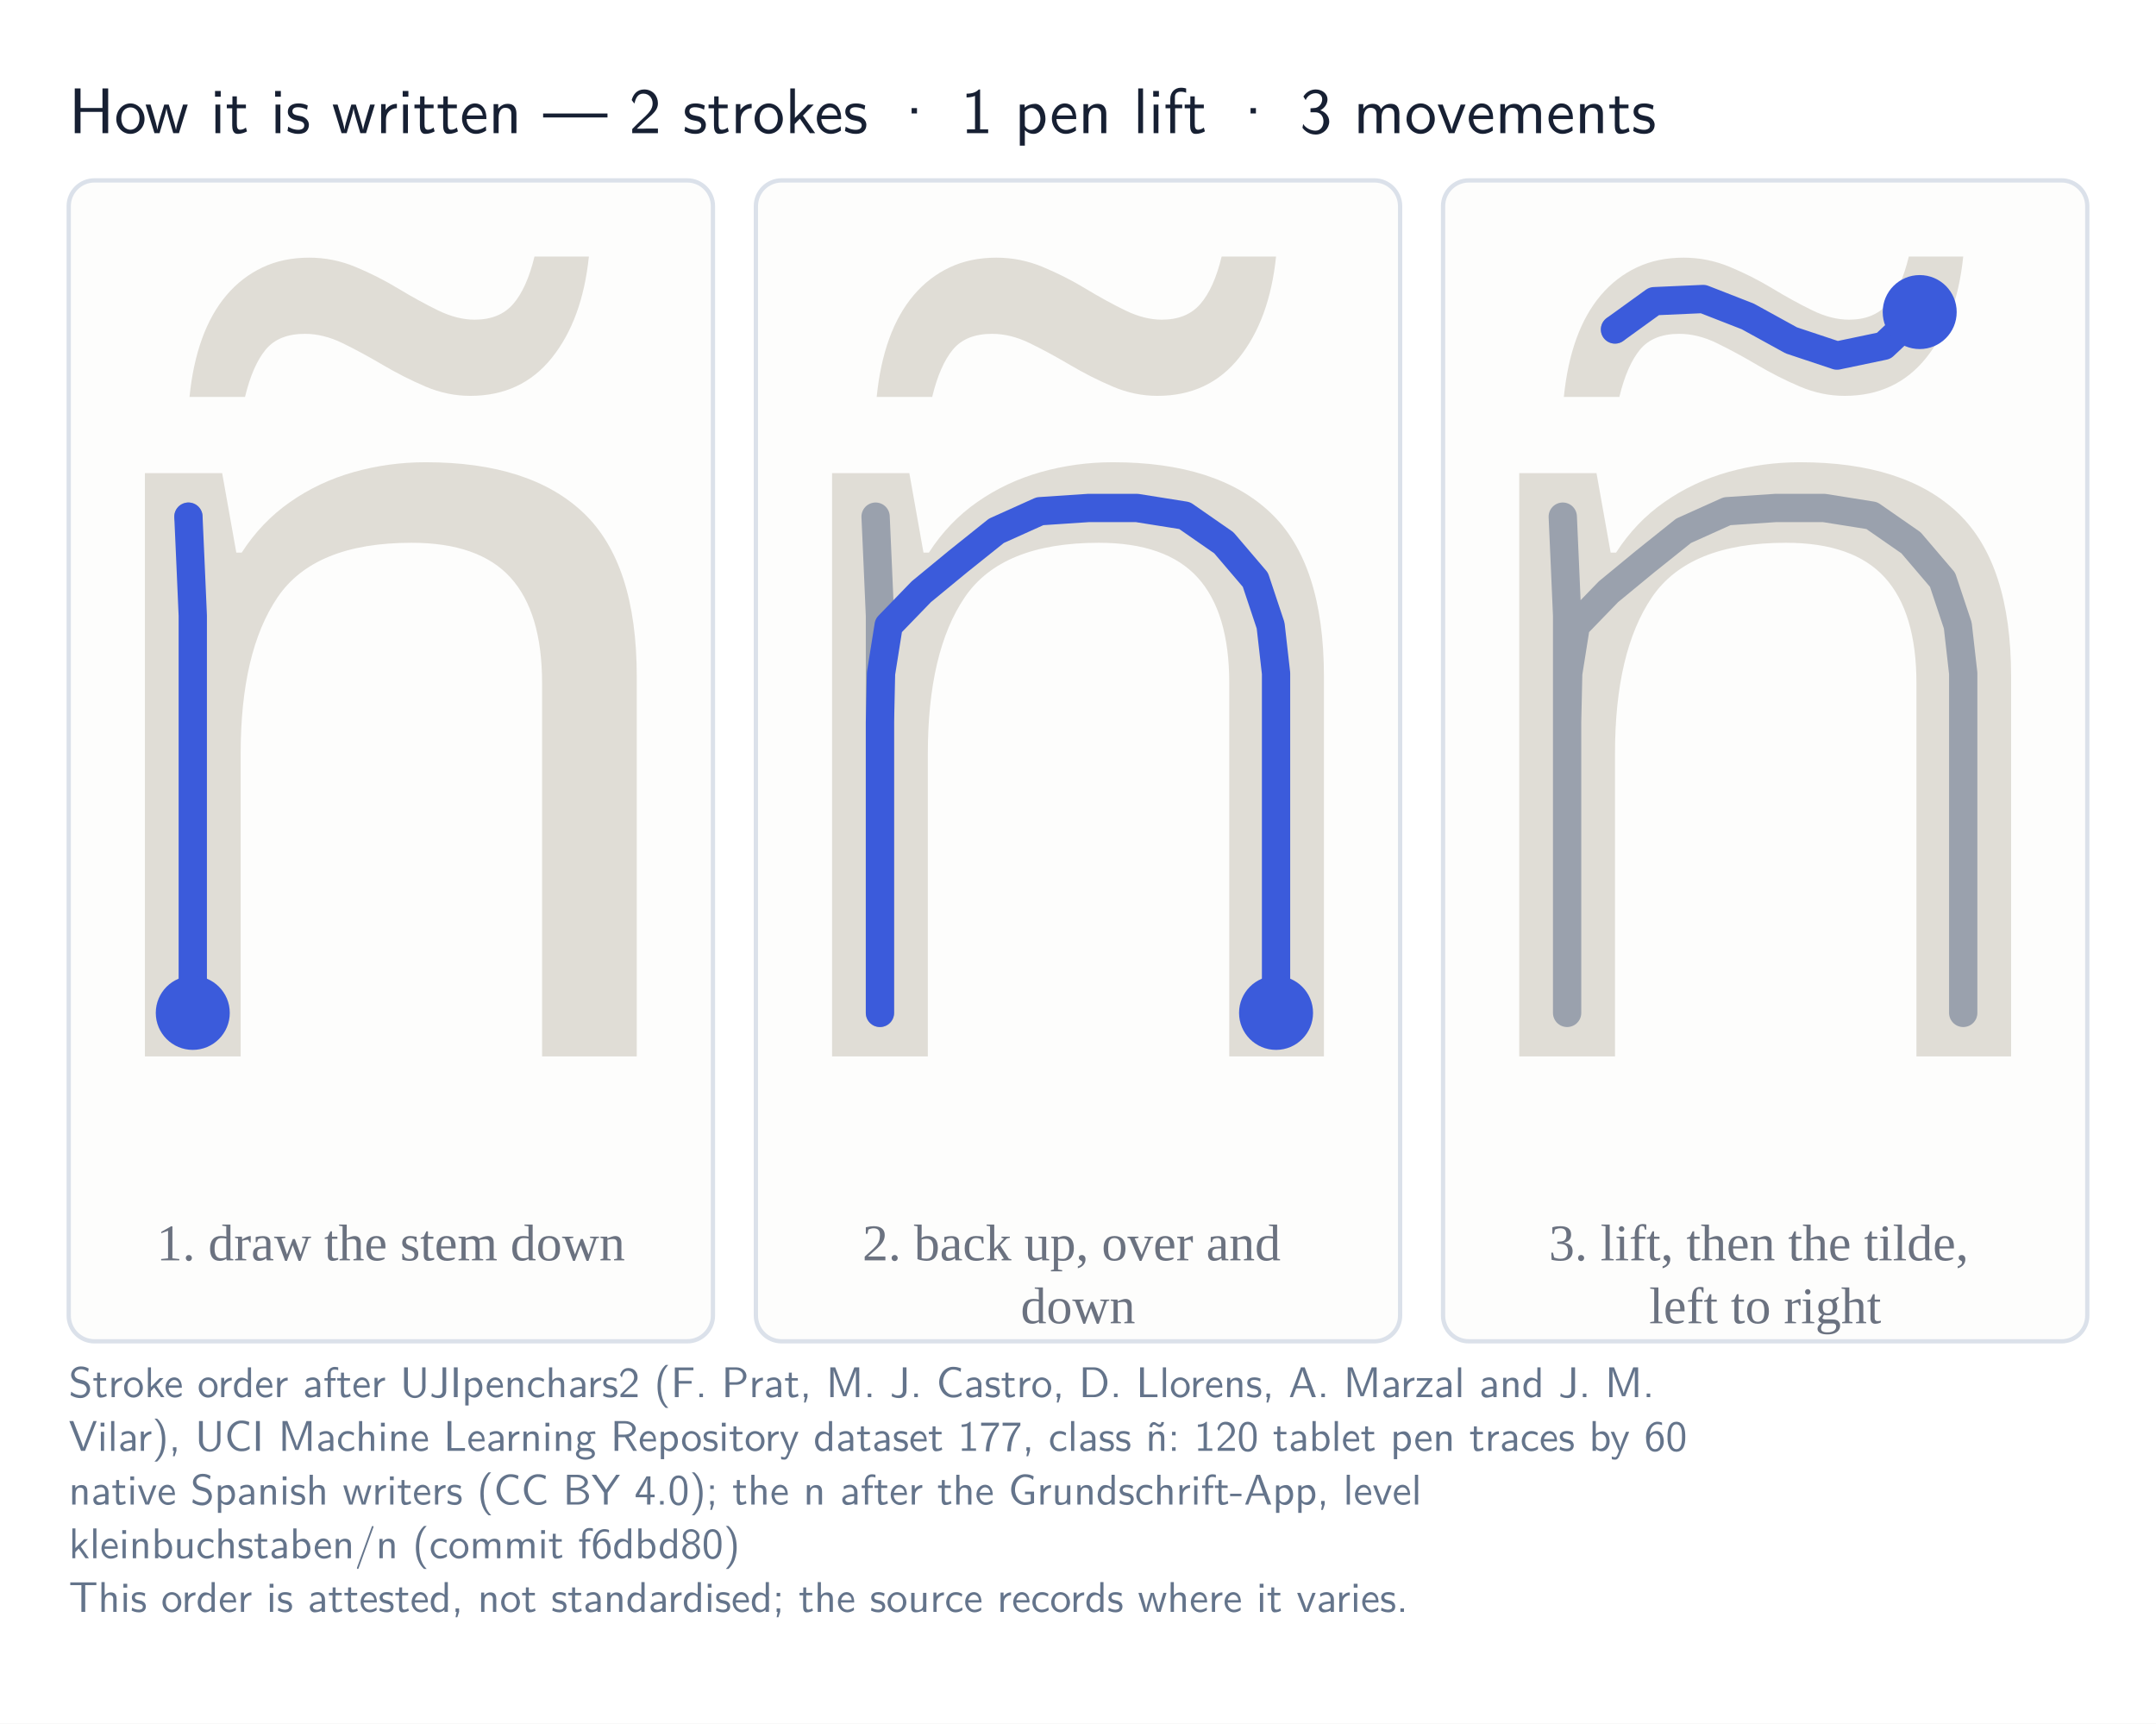
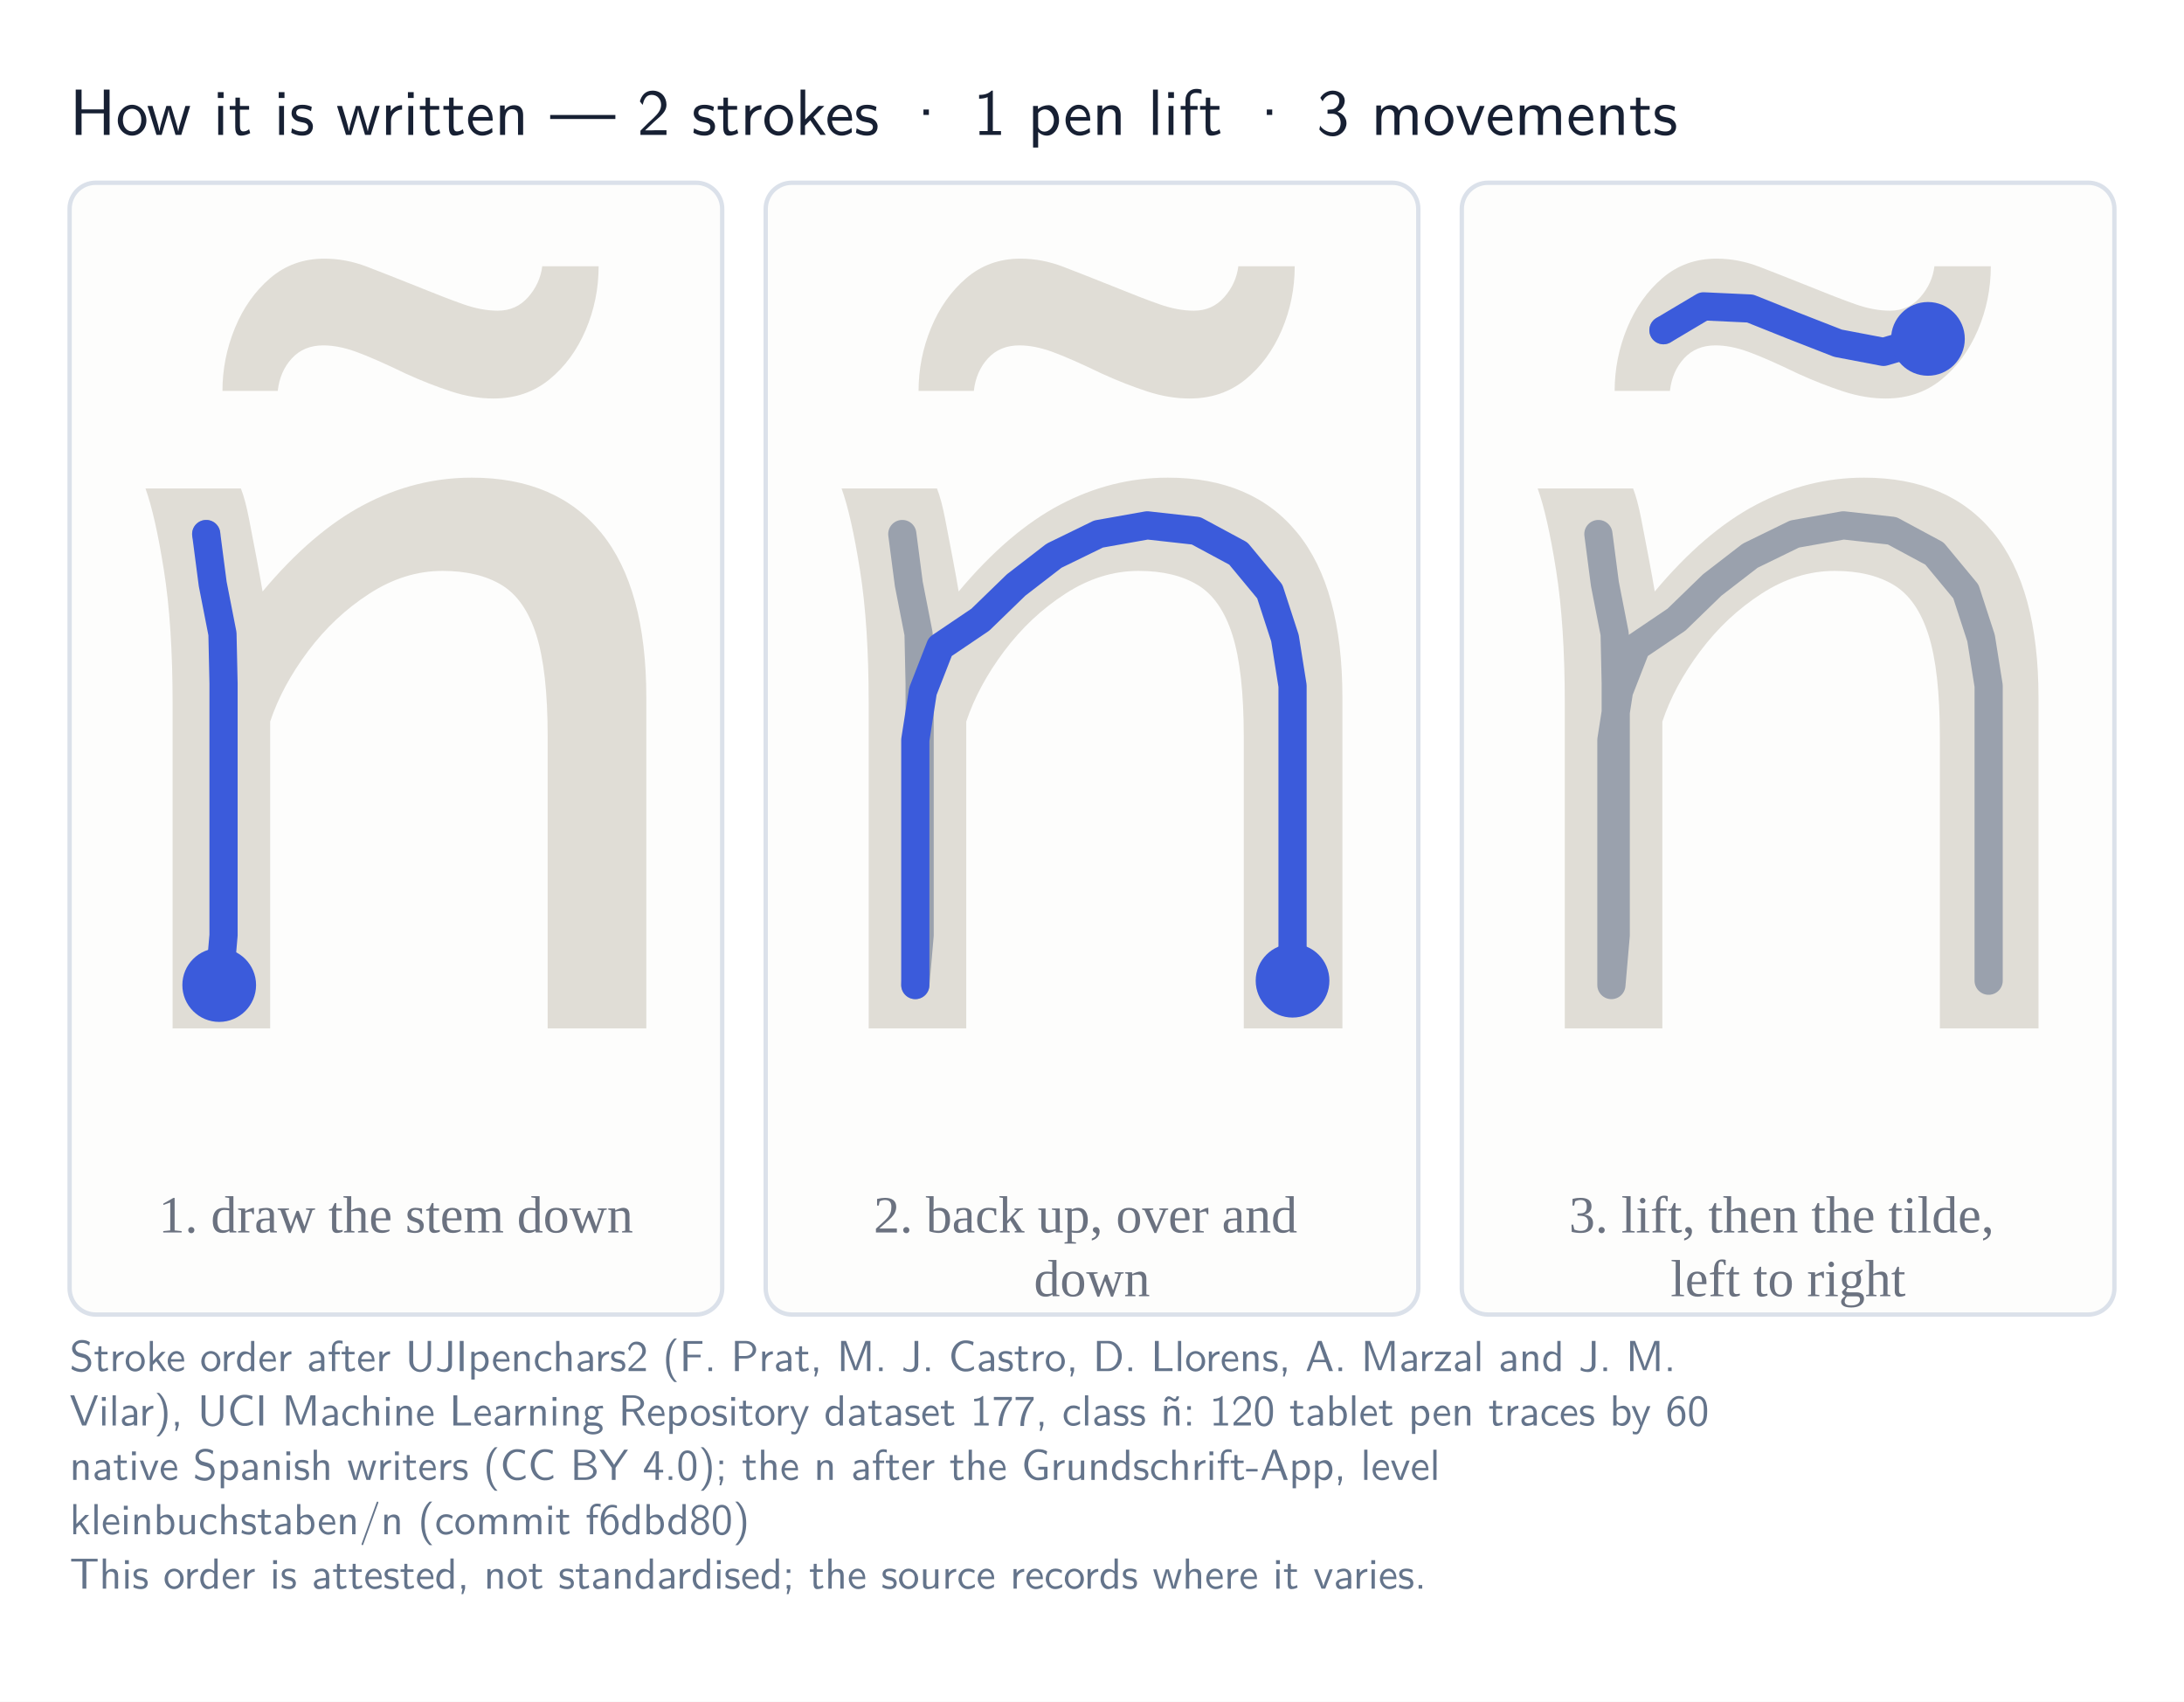
- <svg xmlns="http://www.w3.org/2000/svg" width="502" height="401.3" viewBox="0 0 502 401.3" role="img" aria-label="How to write ñ: 2 strokes · 1 pen lift · 3 movements">
-   <rect x="0" y="0" width="502" height="401.3" fill="#ffffff" />
+ <svg xmlns="http://www.w3.org/2000/svg" width="502" height="391.11" viewBox="0 0 502 391.11" role="img" aria-label="How to write ñ: 2 strokes · 1 pen lift · 3 movements">
+   <rect x="0" y="0" width="502" height="391.11" fill="#ffffff" />
  <text x="16" y="31" font-family="Latin Modern Sans, sans-serif" font-size="15" fill="#172033">How it is written — 2 strokes · 1 pen lift · 3 movements</text>
-   <rect x="16" y="42" width="150" height="270.3" rx="6" fill="#fdfdfc" stroke="#dbe1ea" stroke-width="1" />
-   <svg x="16" y="42" width="150" height="270.3" viewBox="15 -805 592 1066.8" preserveAspectRatio="xMidYMid meet" overflow="hidden">
+   <rect x="16" y="42" width="150" height="260.11" rx="6" fill="#fdfdfc" stroke="#dbe1ea" stroke-width="1" />
+   <svg x="16" y="42" width="150" height="260.11" viewBox="-19 -780 602 1043.9" preserveAspectRatio="xMidYMid meet" overflow="hidden">
    <g transform="scale(1,-1)">
-       <path class="ductus__glyph" d="M343 546Q439 546 488 499.5Q537 453 537 349L537 0L450 0L450 343Q450 408 421 440Q392 472 330 472Q241 472 207 422Q173 372 173 278L173 0L85 0L85 536L156 536L169 463L174 463Q192 491 218.5 509.5Q245 528 277 537Q309 546 343 546ZM126 606Q129 636 137.5 659.5Q146 683 160 699.5Q174 716 193 725Q212 734 236 734Q258 734 278.5 725.5Q299 717 318 705.5Q337 694 354.5 685.5Q372 677 388 677Q411 677 423.5 691.5Q436 706 443 735L493 735Q487 677 459 642Q431 607 384 607Q363 607 343 615.5Q323 624 303.5 635.5Q284 647 266.5 655.5Q249 664 232 664Q208 664 196 649.5Q184 635 177 606L126 606Z" fill="#e0ddd6" fill-rule="nonzero" />
-       <path class="ductus__done" d="M125 496 L125 496" fill="none" stroke="#9aa1ad" stroke-width="26" stroke-linecap="round" stroke-linejoin="round" />
-       <path class="ductus__pen" d="M125 496 L127 451 L129 405 L129 359 L129 314 L129 268 L129 222 L129 177 L129 131 L129 86 L129 40" fill="none" stroke="#3b5bdb" stroke-width="26" stroke-linecap="round" stroke-linejoin="round" />
-       <circle class="ductus__tip" cx="129" cy="40" r="34" fill="#3b5bdb" />
+       <path class="ductus__glyph" d="M513 0L422 0Q422 33 422 71.5Q422 110 422 148.5Q422 187 422 218.5Q422 250 422 269Q422 330 411.5 363Q401 396 379.5 409Q358 422 325 422Q290 422 257.5 401Q225 380 201 348Q177 316 166 283L166 0L76 0Q76 44 76 101Q76 158 76 212Q76 266 76 300Q76 372 68 422.5Q60 473 51 498L139 498Q143 488 146.5 470Q150 452 153.5 433.5Q157 415 159 403Q205 458 252.5 483Q300 508 352 508Q430 508 471.5 457Q513 406 513 305Q513 283 513 246.5Q513 210 513 166.5Q513 123 513 79.5Q513 36 513 0ZM173 588L122 588Q122 618 133.5 646Q145 674 166 692Q187 710 216 710Q236 710 255.5 702.5Q275 695 300 685Q327 674 344 668Q361 662 376 662Q393 662 404 674.5Q415 687 417 703L469 703Q469 672 457 644Q445 616 423.5 598.5Q402 581 372 581Q353 581 333 587.5Q313 594 291 604Q262 618 245.5 624Q229 630 215 630Q197 630 186 618Q175 606 173 588Z" fill="#e0ddd6" fill-rule="nonzero" />
+       <path class="ductus__done" d="M107 456 L107 456" fill="none" stroke="#9aa1ad" stroke-width="26" stroke-linecap="round" stroke-linejoin="round" />
+       <path class="ductus__pen" d="M107 456 L113 410 L122 364 L123 318 L123 272 L123 225 L123 179 L123 132 L123 86 L119 40 L119 40" fill="none" stroke="#3b5bdb" stroke-width="26" stroke-linecap="round" stroke-linejoin="round" />
+       <circle class="ductus__tip" cx="119" cy="40" r="34" fill="#3b5bdb" />
    </g>
-     <text class="ductus__caption" x="311" y="187.4" text-anchor="middle" font-size="47.4" fill="#6b7280">
-       <tspan x="311" y="187.4">1. draw the stem down</tspan>
+     <text class="ductus__caption" x="282" y="188.2" text-anchor="middle" font-size="48.2" fill="#6b7280">
+       <tspan x="282" y="188.2">1. draw the stem down</tspan>
    </text>
  </svg>
-   <rect x="176" y="42" width="150" height="270.3" rx="6" fill="#fdfdfc" stroke="#dbe1ea" stroke-width="1" />
-   <svg x="176" y="42" width="150" height="270.3" viewBox="15 -805 592 1066.8" preserveAspectRatio="xMidYMid meet" overflow="hidden">
+   <rect x="176" y="42" width="150" height="260.11" rx="6" fill="#fdfdfc" stroke="#dbe1ea" stroke-width="1" />
+   <svg x="176" y="42" width="150" height="260.11" viewBox="-19 -780 602 1043.9" preserveAspectRatio="xMidYMid meet" overflow="hidden">
    <g transform="scale(1,-1)">
-       <path class="ductus__glyph" d="M343 546Q439 546 488 499.5Q537 453 537 349L537 0L450 0L450 343Q450 408 421 440Q392 472 330 472Q241 472 207 422Q173 372 173 278L173 0L85 0L85 536L156 536L169 463L174 463Q192 491 218.5 509.5Q245 528 277 537Q309 546 343 546ZM126 606Q129 636 137.5 659.5Q146 683 160 699.5Q174 716 193 725Q212 734 236 734Q258 734 278.5 725.5Q299 717 318 705.5Q337 694 354.5 685.5Q372 677 388 677Q411 677 423.5 691.5Q436 706 443 735L493 735Q487 677 459 642Q431 607 384 607Q363 607 343 615.5Q323 624 303.5 635.5Q284 647 266.5 655.5Q249 664 232 664Q208 664 196 649.5Q184 635 177 606L126 606Z" fill="#e0ddd6" fill-rule="nonzero" />
-       <path class="ductus__done" d="M125 496 L127 451 L129 405 L129 359 L129 314 L129 268 L129 222 L129 177 L129 131 L129 86 L129 40" fill="none" stroke="#9aa1ad" stroke-width="26" stroke-linecap="round" stroke-linejoin="round" />
-       <path class="ductus__pen" d="M129 40 L129 40 L129 85 L129 129 L129 174 L129 218 L129 263 L129 307 L130 352 L137 396 L167 427 L201 455 L236 483 L276 501 L321 504 L365 504 L409 497 L445 472 L474 438 L488 396 L493 352 L493 307 L493 263 L493 218 L493 174 L493 129 L493 85 L493 40" fill="none" stroke="#3b5bdb" stroke-width="26" stroke-linecap="round" stroke-linejoin="round" />
-       <circle class="ductus__tip" cx="493" cy="40" r="34" fill="#3b5bdb" />
+       <path class="ductus__glyph" d="M513 0L422 0Q422 33 422 71.5Q422 110 422 148.5Q422 187 422 218.5Q422 250 422 269Q422 330 411.5 363Q401 396 379.5 409Q358 422 325 422Q290 422 257.5 401Q225 380 201 348Q177 316 166 283L166 0L76 0Q76 44 76 101Q76 158 76 212Q76 266 76 300Q76 372 68 422.5Q60 473 51 498L139 498Q143 488 146.5 470Q150 452 153.5 433.5Q157 415 159 403Q205 458 252.5 483Q300 508 352 508Q430 508 471.5 457Q513 406 513 305Q513 283 513 246.5Q513 210 513 166.5Q513 123 513 79.5Q513 36 513 0ZM173 588L122 588Q122 618 133.5 646Q145 674 166 692Q187 710 216 710Q236 710 255.5 702.5Q275 695 300 685Q327 674 344 668Q361 662 376 662Q393 662 404 674.5Q415 687 417 703L469 703Q469 672 457 644Q445 616 423.5 598.5Q402 581 372 581Q353 581 333 587.5Q313 594 291 604Q262 618 245.5 624Q229 630 215 630Q197 630 186 618Q175 606 173 588Z" fill="#e0ddd6" fill-rule="nonzero" />
+       <path class="ductus__done" d="M107 456 L113 410 L122 364 L123 318 L123 272 L123 225 L123 179 L123 132 L123 86 L119 40 L119 40" fill="none" stroke="#9aa1ad" stroke-width="26" stroke-linecap="round" stroke-linejoin="round" />
+       <path class="ductus__pen" d="M119 40 L119 85 L119 131 L119 176 L119 221 L119 266 L126 311 L142 352 L179 377 L212 409 L247 436 L288 456 L333 464 L378 459 L417 438 L446 403 L460 360 L467 316 L467 270 L467 225 L467 180 L467 135 L467 89 L467 44" fill="none" stroke="#3b5bdb" stroke-width="26" stroke-linecap="round" stroke-linejoin="round" />
+       <circle class="ductus__tip" cx="467" cy="44" r="34" fill="#3b5bdb" />
    </g>
-     <text class="ductus__caption" x="311" y="187.4" text-anchor="middle" font-size="47.4" fill="#6b7280">
-       <tspan x="311" y="187.4">2. back up, over and</tspan>
-       <tspan x="311" y="245.2">down</tspan>
+     <text class="ductus__caption" x="282" y="188.2" text-anchor="middle" font-size="48.2" fill="#6b7280">
+       <tspan x="282" y="188.2">2. back up, over and</tspan>
+       <tspan x="282" y="247">down</tspan>
    </text>
  </svg>
-   <rect x="336" y="42" width="150" height="270.3" rx="6" fill="#fdfdfc" stroke="#dbe1ea" stroke-width="1" />
-   <svg x="336" y="42" width="150" height="270.3" viewBox="15 -805 592 1066.8" preserveAspectRatio="xMidYMid meet" overflow="hidden">
+   <rect x="336" y="42" width="150" height="260.11" rx="6" fill="#fdfdfc" stroke="#dbe1ea" stroke-width="1" />
+   <svg x="336" y="42" width="150" height="260.11" viewBox="-19 -780 602 1043.9" preserveAspectRatio="xMidYMid meet" overflow="hidden">
    <g transform="scale(1,-1)">
-       <path class="ductus__glyph" d="M343 546Q439 546 488 499.5Q537 453 537 349L537 0L450 0L450 343Q450 408 421 440Q392 472 330 472Q241 472 207 422Q173 372 173 278L173 0L85 0L85 536L156 536L169 463L174 463Q192 491 218.5 509.5Q245 528 277 537Q309 546 343 546ZM126 606Q129 636 137.5 659.5Q146 683 160 699.5Q174 716 193 725Q212 734 236 734Q258 734 278.5 725.5Q299 717 318 705.5Q337 694 354.5 685.5Q372 677 388 677Q411 677 423.5 691.5Q436 706 443 735L493 735Q487 677 459 642Q431 607 384 607Q363 607 343 615.5Q323 624 303.5 635.5Q284 647 266.5 655.5Q249 664 232 664Q208 664 196 649.5Q184 635 177 606L126 606Z" fill="#e0ddd6" fill-rule="nonzero" />
-       <path class="ductus__done" d="M125 496 L127 451 L129 405 L129 359 L129 314 L129 268 L129 222 L129 177 L129 131 L129 86 L129 40 L129 85 L129 129 L129 174 L129 218 L129 263 L129 307 L130 352 L137 396 L167 427 L201 455 L236 483 L276 501 L321 504 L365 504 L409 497 L445 472 L474 438 L488 396 L493 352 L493 307 L493 263 L493 218 L493 174 L493 129 L493 85 L493 40" fill="none" stroke="#9aa1ad" stroke-width="26" stroke-linecap="round" stroke-linejoin="round" />
-       <path class="ductus__done" d="M173 668 L173 668" fill="none" stroke="#9aa1ad" stroke-width="26" stroke-linecap="round" stroke-linejoin="round" />
-       <path class="ductus__pen" d="M173 668 L209 694 L254 696 L295 680 L335 658 L377 644 L420 653 L453 684" fill="none" stroke="#3b5bdb" stroke-width="26" stroke-linecap="round" stroke-linejoin="round" />
-       <circle class="ductus__tip" cx="453" cy="684" r="34" fill="#3b5bdb" />
+       <path class="ductus__glyph" d="M513 0L422 0Q422 33 422 71.5Q422 110 422 148.5Q422 187 422 218.5Q422 250 422 269Q422 330 411.5 363Q401 396 379.5 409Q358 422 325 422Q290 422 257.5 401Q225 380 201 348Q177 316 166 283L166 0L76 0Q76 44 76 101Q76 158 76 212Q76 266 76 300Q76 372 68 422.5Q60 473 51 498L139 498Q143 488 146.5 470Q150 452 153.5 433.5Q157 415 159 403Q205 458 252.5 483Q300 508 352 508Q430 508 471.5 457Q513 406 513 305Q513 283 513 246.5Q513 210 513 166.5Q513 123 513 79.5Q513 36 513 0ZM173 588L122 588Q122 618 133.5 646Q145 674 166 692Q187 710 216 710Q236 710 255.5 702.5Q275 695 300 685Q327 674 344 668Q361 662 376 662Q393 662 404 674.5Q415 687 417 703L469 703Q469 672 457 644Q445 616 423.5 598.5Q402 581 372 581Q353 581 333 587.5Q313 594 291 604Q262 618 245.5 624Q229 630 215 630Q197 630 186 618Q175 606 173 588Z" fill="#e0ddd6" fill-rule="nonzero" />
+       <path class="ductus__done" d="M107 456 L113 410 L122 364 L123 318 L123 272 L123 225 L123 179 L123 132 L123 86 L119 40 L119 85 L119 131 L119 176 L119 221 L119 266 L126 311 L142 352 L179 377 L212 409 L247 436 L288 456 L333 464 L378 459 L417 438 L446 403 L460 360 L467 316 L467 270 L467 225 L467 180 L467 135 L467 89 L467 44" fill="none" stroke="#9aa1ad" stroke-width="26" stroke-linecap="round" stroke-linejoin="round" />
+       <path class="ductus__done" d="M167 644 L167 644" fill="none" stroke="#9aa1ad" stroke-width="26" stroke-linecap="round" stroke-linejoin="round" />
+       <path class="ductus__pen" d="M167 644 L204 666 L247 664 L287 648 L328 632 L370 624 L411 636" fill="none" stroke="#3b5bdb" stroke-width="26" stroke-linecap="round" stroke-linejoin="round" />
+       <circle class="ductus__tip" cx="411" cy="636" r="34" fill="#3b5bdb" />
    </g>
-     <text class="ductus__caption" x="311" y="187.4" text-anchor="middle" font-size="47.4" fill="#6b7280">
-       <tspan x="311" y="187.4">3. lift, then the tilde,</tspan>
-       <tspan x="311" y="245.2">left to right</tspan>
+     <text class="ductus__caption" x="282" y="188.2" text-anchor="middle" font-size="48.2" fill="#6b7280">
+       <tspan x="282" y="188.2">3. lift, then the tilde,</tspan>
+       <tspan x="282" y="247">left to right</tspan>
    </text>
  </svg>
-   <text x="16" y="325.3" font-family="Latin Modern Sans, sans-serif" font-size="10" fill="#64748b">Stroke order after UJIpenchars2 (F. Prat, M. J. Castro, D. Llorens, A. Marzal and J. M.</text>
-   <text x="16" y="337.8" font-family="Latin Modern Sans, sans-serif" font-size="10" fill="#64748b">Vilar), UCI Machine Learning Repository dataset 177, class ñ: 120 tablet pen traces by 60</text>
-   <text x="16" y="350.3" font-family="Latin Modern Sans, sans-serif" font-size="10" fill="#64748b">native Spanish writers (CC BY 4.0); the n after the Grundschrift-App, level</text>
-   <text x="16" y="362.8" font-family="Latin Modern Sans, sans-serif" font-size="10" fill="#64748b">kleinbuchstaben/n (commit f6dbd80)</text>
-   <text x="16" y="375.3" font-family="Latin Modern Sans, sans-serif" font-size="10" fill="#64748b">This order is attested, not standardised; the source records where it varies.</text>
+   <text x="16" y="315.11" font-family="Latin Modern Sans, sans-serif" font-size="10" fill="#64748b">Stroke order after UJIpenchars2 (F. Prat, M. J. Castro, D. Llorens, A. Marzal and J. M.</text>
+   <text x="16" y="327.61" font-family="Latin Modern Sans, sans-serif" font-size="10" fill="#64748b">Vilar), UCI Machine Learning Repository dataset 177, class ñ: 120 tablet pen traces by 60</text>
+   <text x="16" y="340.11" font-family="Latin Modern Sans, sans-serif" font-size="10" fill="#64748b">native Spanish writers (CC BY 4.0); the n after the Grundschrift-App, level</text>
+   <text x="16" y="352.61" font-family="Latin Modern Sans, sans-serif" font-size="10" fill="#64748b">kleinbuchstaben/n (commit f6dbd80)</text>
+   <text x="16" y="365.11" font-family="Latin Modern Sans, sans-serif" font-size="10" fill="#64748b">This order is attested, not standardised; the source records where it varies.</text>
</svg>
